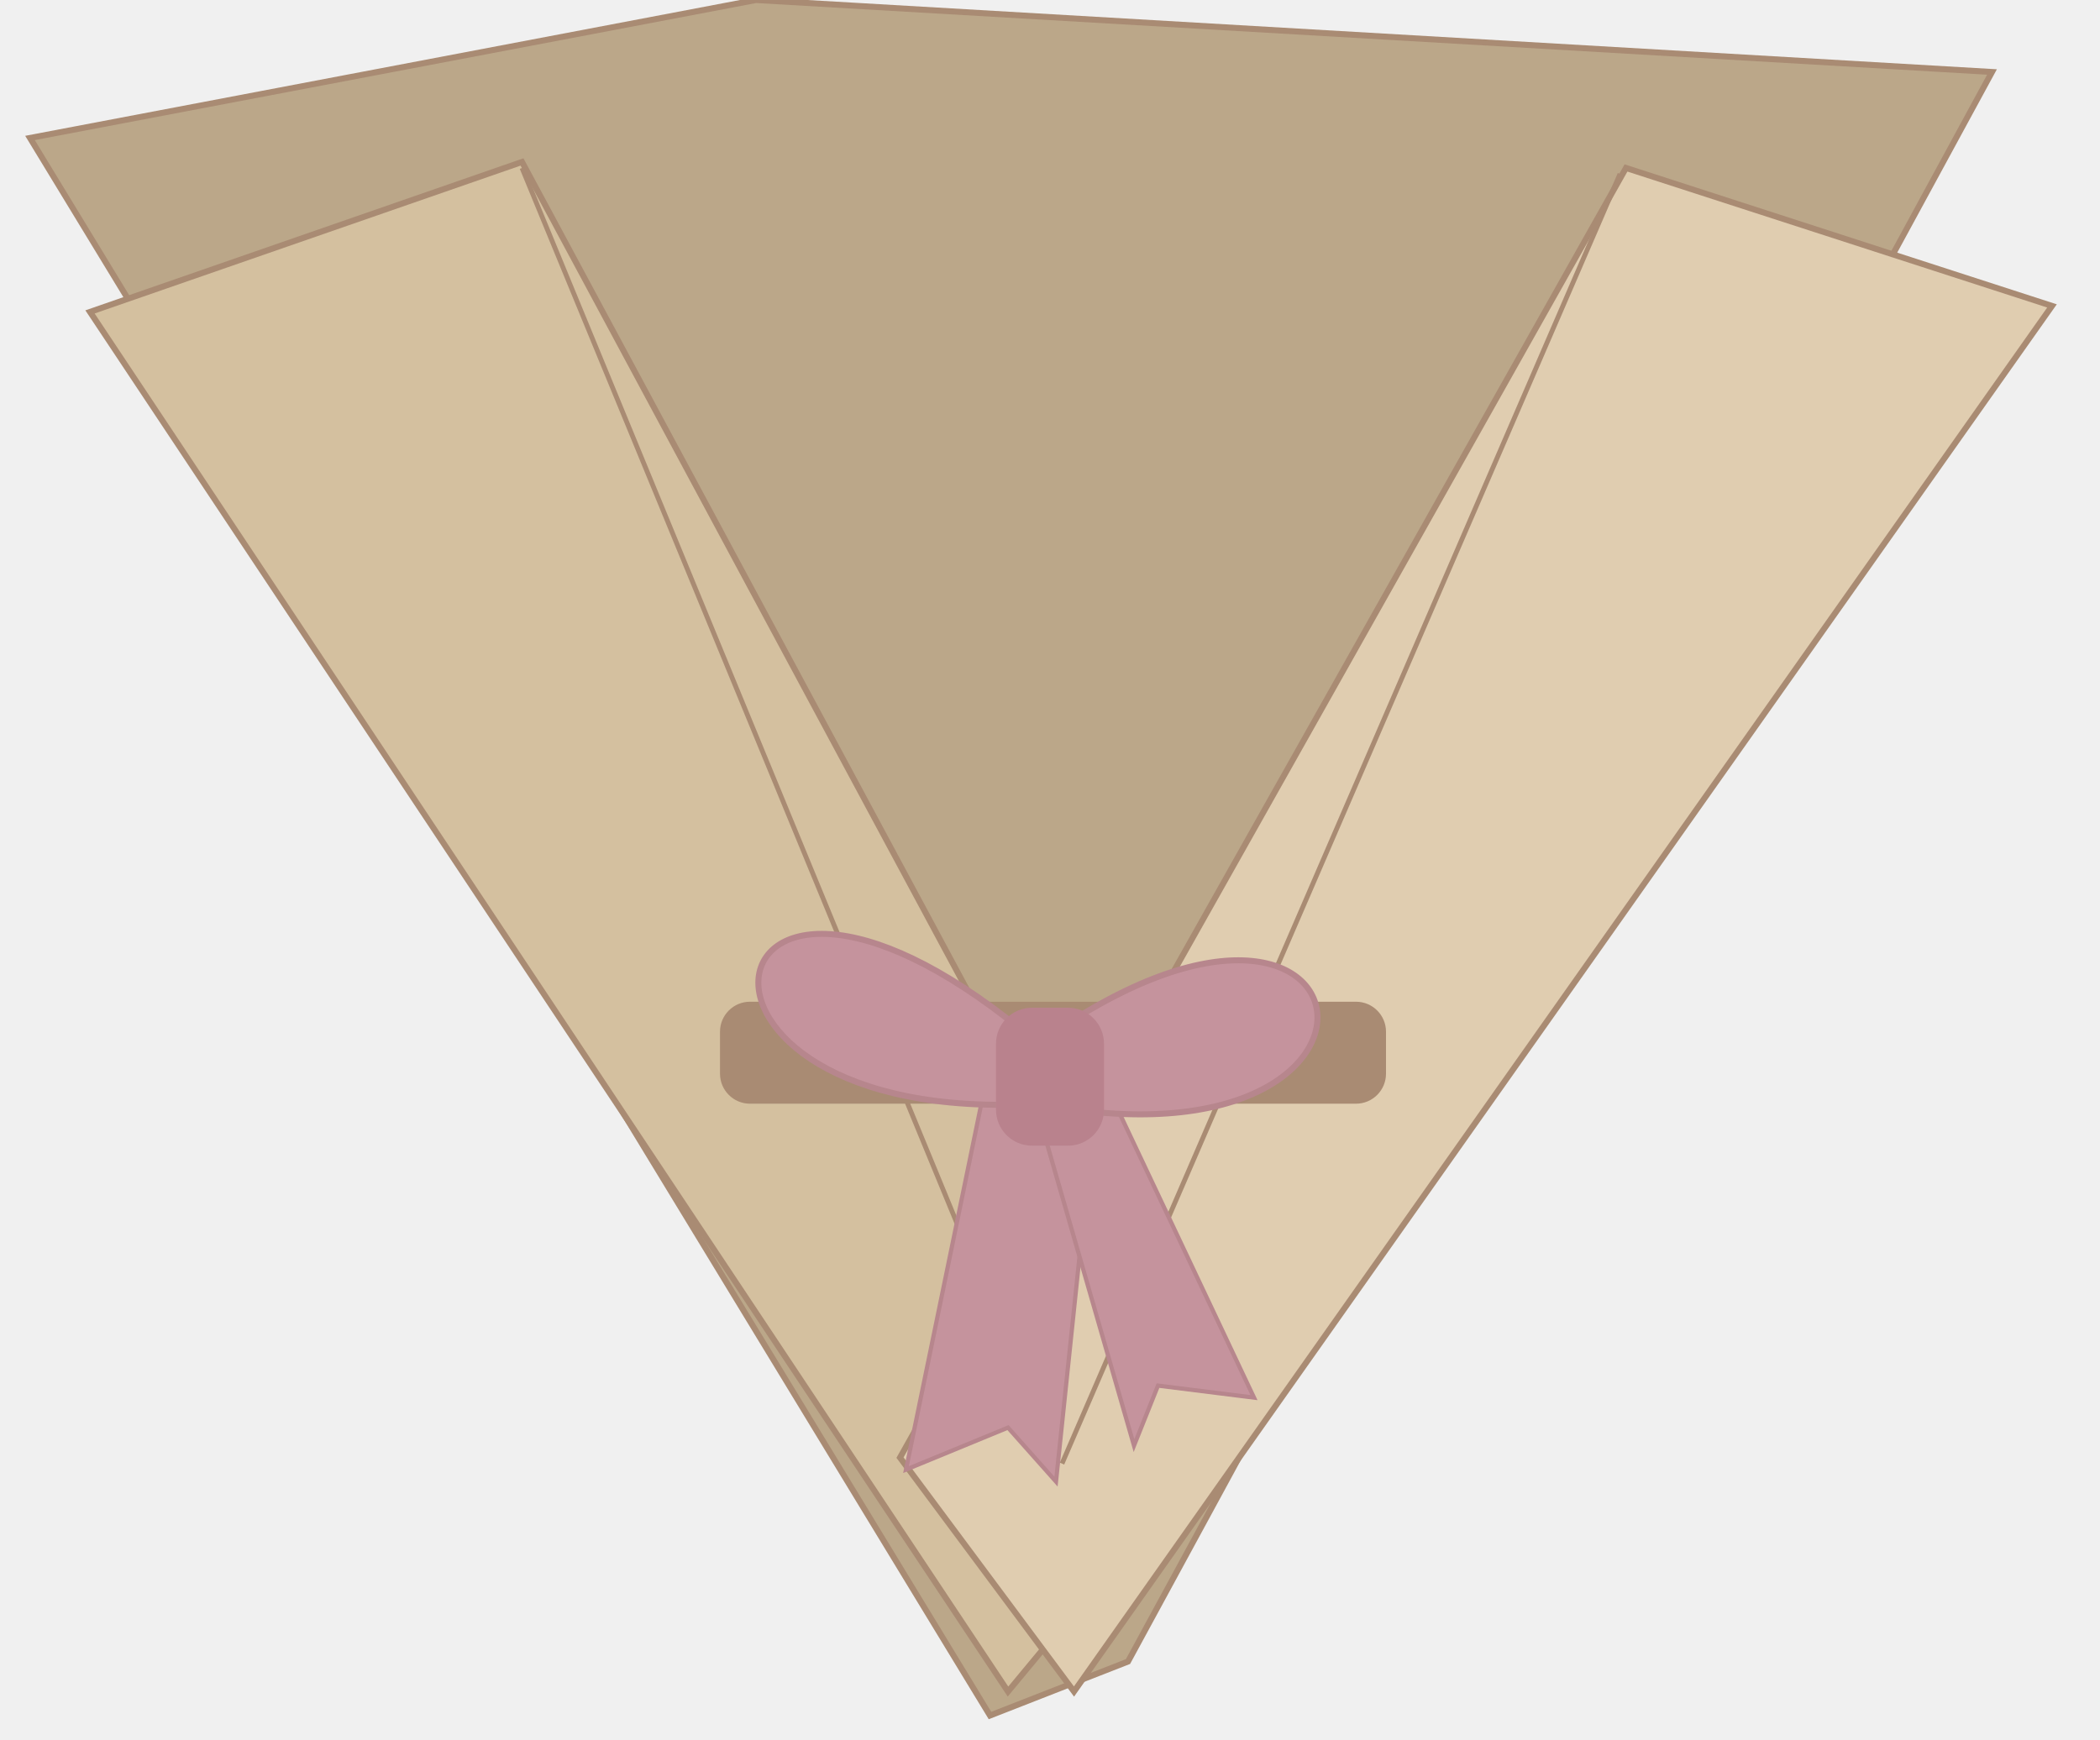
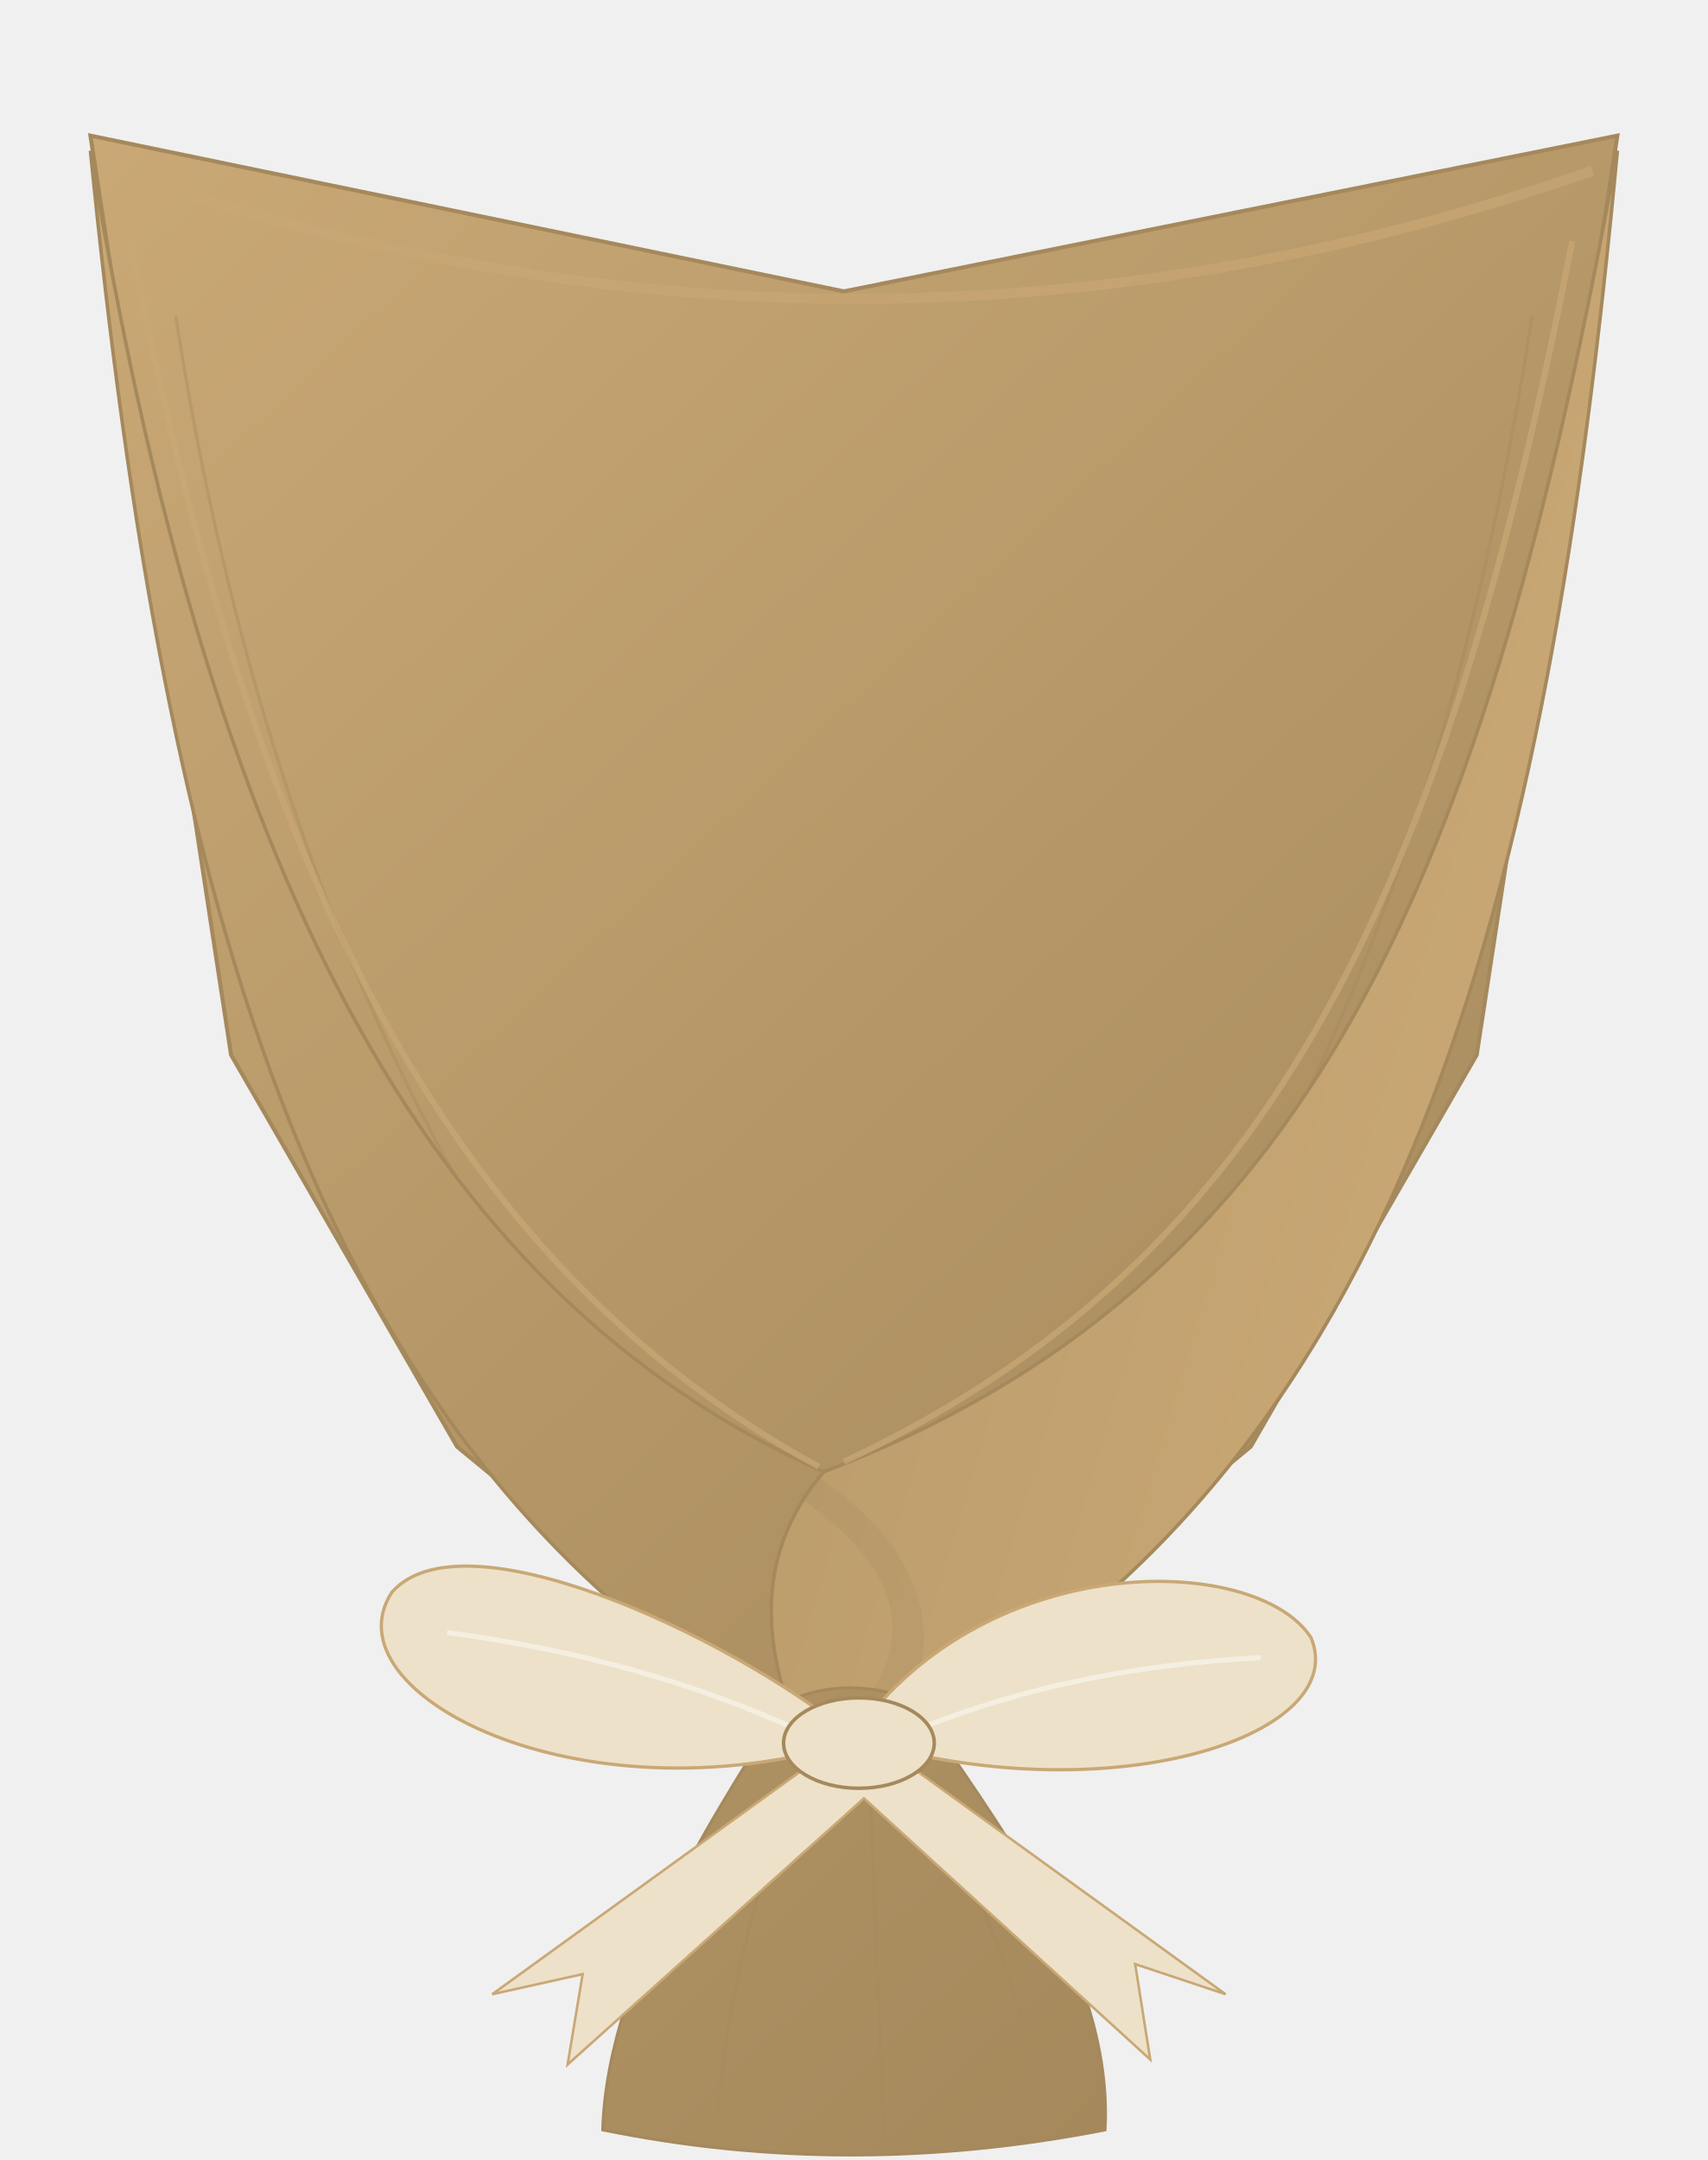
- <svg xmlns="http://www.w3.org/2000/svg" viewBox="0 0 350 290" width="350" height="290">
-   <g>
-     <path d="M5 23L126 0L332 12L188 277L165 286Z" fill="#bba789" stroke="#a98b73" stroke-width="1" />
-     <path d="M15 52L87 27L202 241L168 282Z" fill="#d4c09f" stroke="#a98b73" stroke-width="1" />
-     <path d="M342 51L271 28L150 243L179 282Z" fill="#e0cdb0" stroke="#a98b73" stroke-width="1" />
-     <path d="M87 28L176 244M270 29L177 244" fill="none" stroke="#a98b73" stroke-width="0.8" />
+ <svg xmlns="http://www.w3.org/2000/svg" width="340" height="430" viewBox="0 0 340 430">
+   <defs>
+     <linearGradient id="kraft-wrap-paper" gradientUnits="userSpaceOnUse" x1="20" y1="30" x2="310" y2="340">
+       <stop offset="0" stop-color="#c9a875" />
+       <stop offset="1" stop-color="#a5895c" />
+     </linearGradient>
+     <linearGradient id="kraft-wrap-edge" gradientUnits="userSpaceOnUse" x1="0" y1="0" x2="340" y2="100">
+       <stop offset="0" stop-color="#a5895c" />
+       <stop offset="1" stop-color="#c9a875" />
+     </linearGradient>
+   </defs>
+   <g transform="scale(1 1)">
+     <path d="M18 27L168 58L322 27L294 210L249 288L181 344Q170 352 159 344L91 288L46 210Z" fill="url(#kraft-wrap-paper)" stroke="#a5895c" stroke-width=".8" />
+     <path d="M23 34Q171 85 317 34" fill="none" stroke="#c9a875" stroke-width="2" opacity=".65" />
+     <path d="M35 63Q57 205 131 293M305 63Q282 213 211 293" fill="none" stroke="#a5895c" stroke-width=".65" opacity=".4" />
  </g>
-   <rect x="120" y="167" width="111" height="17" rx="5" fill="#a98b73" />
-   <path d="M165 177L151 245L168 238L176 247L183 180" fill="#c5939d" stroke="#b7868d" stroke-width="0.7" />
-   <path d="M183 178L209 233L193 231L189 241L172 182" fill="#c5939d" stroke="#b7868d" stroke-width="0.7" />
-   <path d="M173 174C117 126 105 188 173 184C240 197 230 133 173 174Z" fill="#c5939d" stroke="#b7868d" stroke-width="1" />
-   <rect x="166" y="168" width="18" height="23" rx="6" fill="#b9828d" />
+   <g transform="scale(1 1)">
+     <path d="M18 30C41 170 83 257 164 293Q192 314 181 345L159 345C62 291 33 180 18 30Z" fill="url(#kraft-wrap-paper)" stroke="#a5895c" stroke-width=".7" />
+     <path d="M322 30C296 175 261 256 164 293Q146 314 159 345L181 345C280 291 308 180 322 30Z" fill="url(#kraft-wrap-edge)" stroke="#a5895c" stroke-width=".7" />
+     <path d="M26 48C51 179 92 253 163 292M313 48C287 182 251 252 168 291" fill="none" stroke="#c9a875" stroke-width="1.2" opacity=".7" />
+     <path d="M163 294Q193 315 180 342L172 339Q188 318 159 298Z" fill="#a5895c" opacity=".22" />
+     <path d="M156 339Q169 333 183 339C190 353 222 388 220 424Q169 434 120 424C121 391 146 356 156 339Z" fill="url(#kraft-wrap-paper)" stroke="#a5895c" stroke-width=".6" />
+     <path d="M160 351Q145 389 143 421M173 351L176 426M183 352Q205 397 207 419" fill="none" stroke="#a5895c" stroke-width=".7" opacity=".55" />
+     <path d="M169 345C144 325 92 301 78 317C65 337 115 363 169 347C195 308 250 309 261 326C269 345 223 361 173 347Z" fill="#ede1c9" stroke="#c9a875" stroke-width=".65" />
+     <path d="M163 350L98 397L116 393L113 411L172 358L229 410L226 391L244 397L179 350Z" fill="#ede1c9" stroke="#c9a875" stroke-width=".5" />
+     <path d="M89 325Q127 330 158 344M251 330Q212 332 181 345" fill="none" stroke="#ffffff" stroke-width="1" opacity=".45" />
+     <ellipse cx="171" cy="347" rx="15" ry="9" fill="#ede1c9" stroke="#a5895c" stroke-width=".7" />
+   </g>
</svg>
